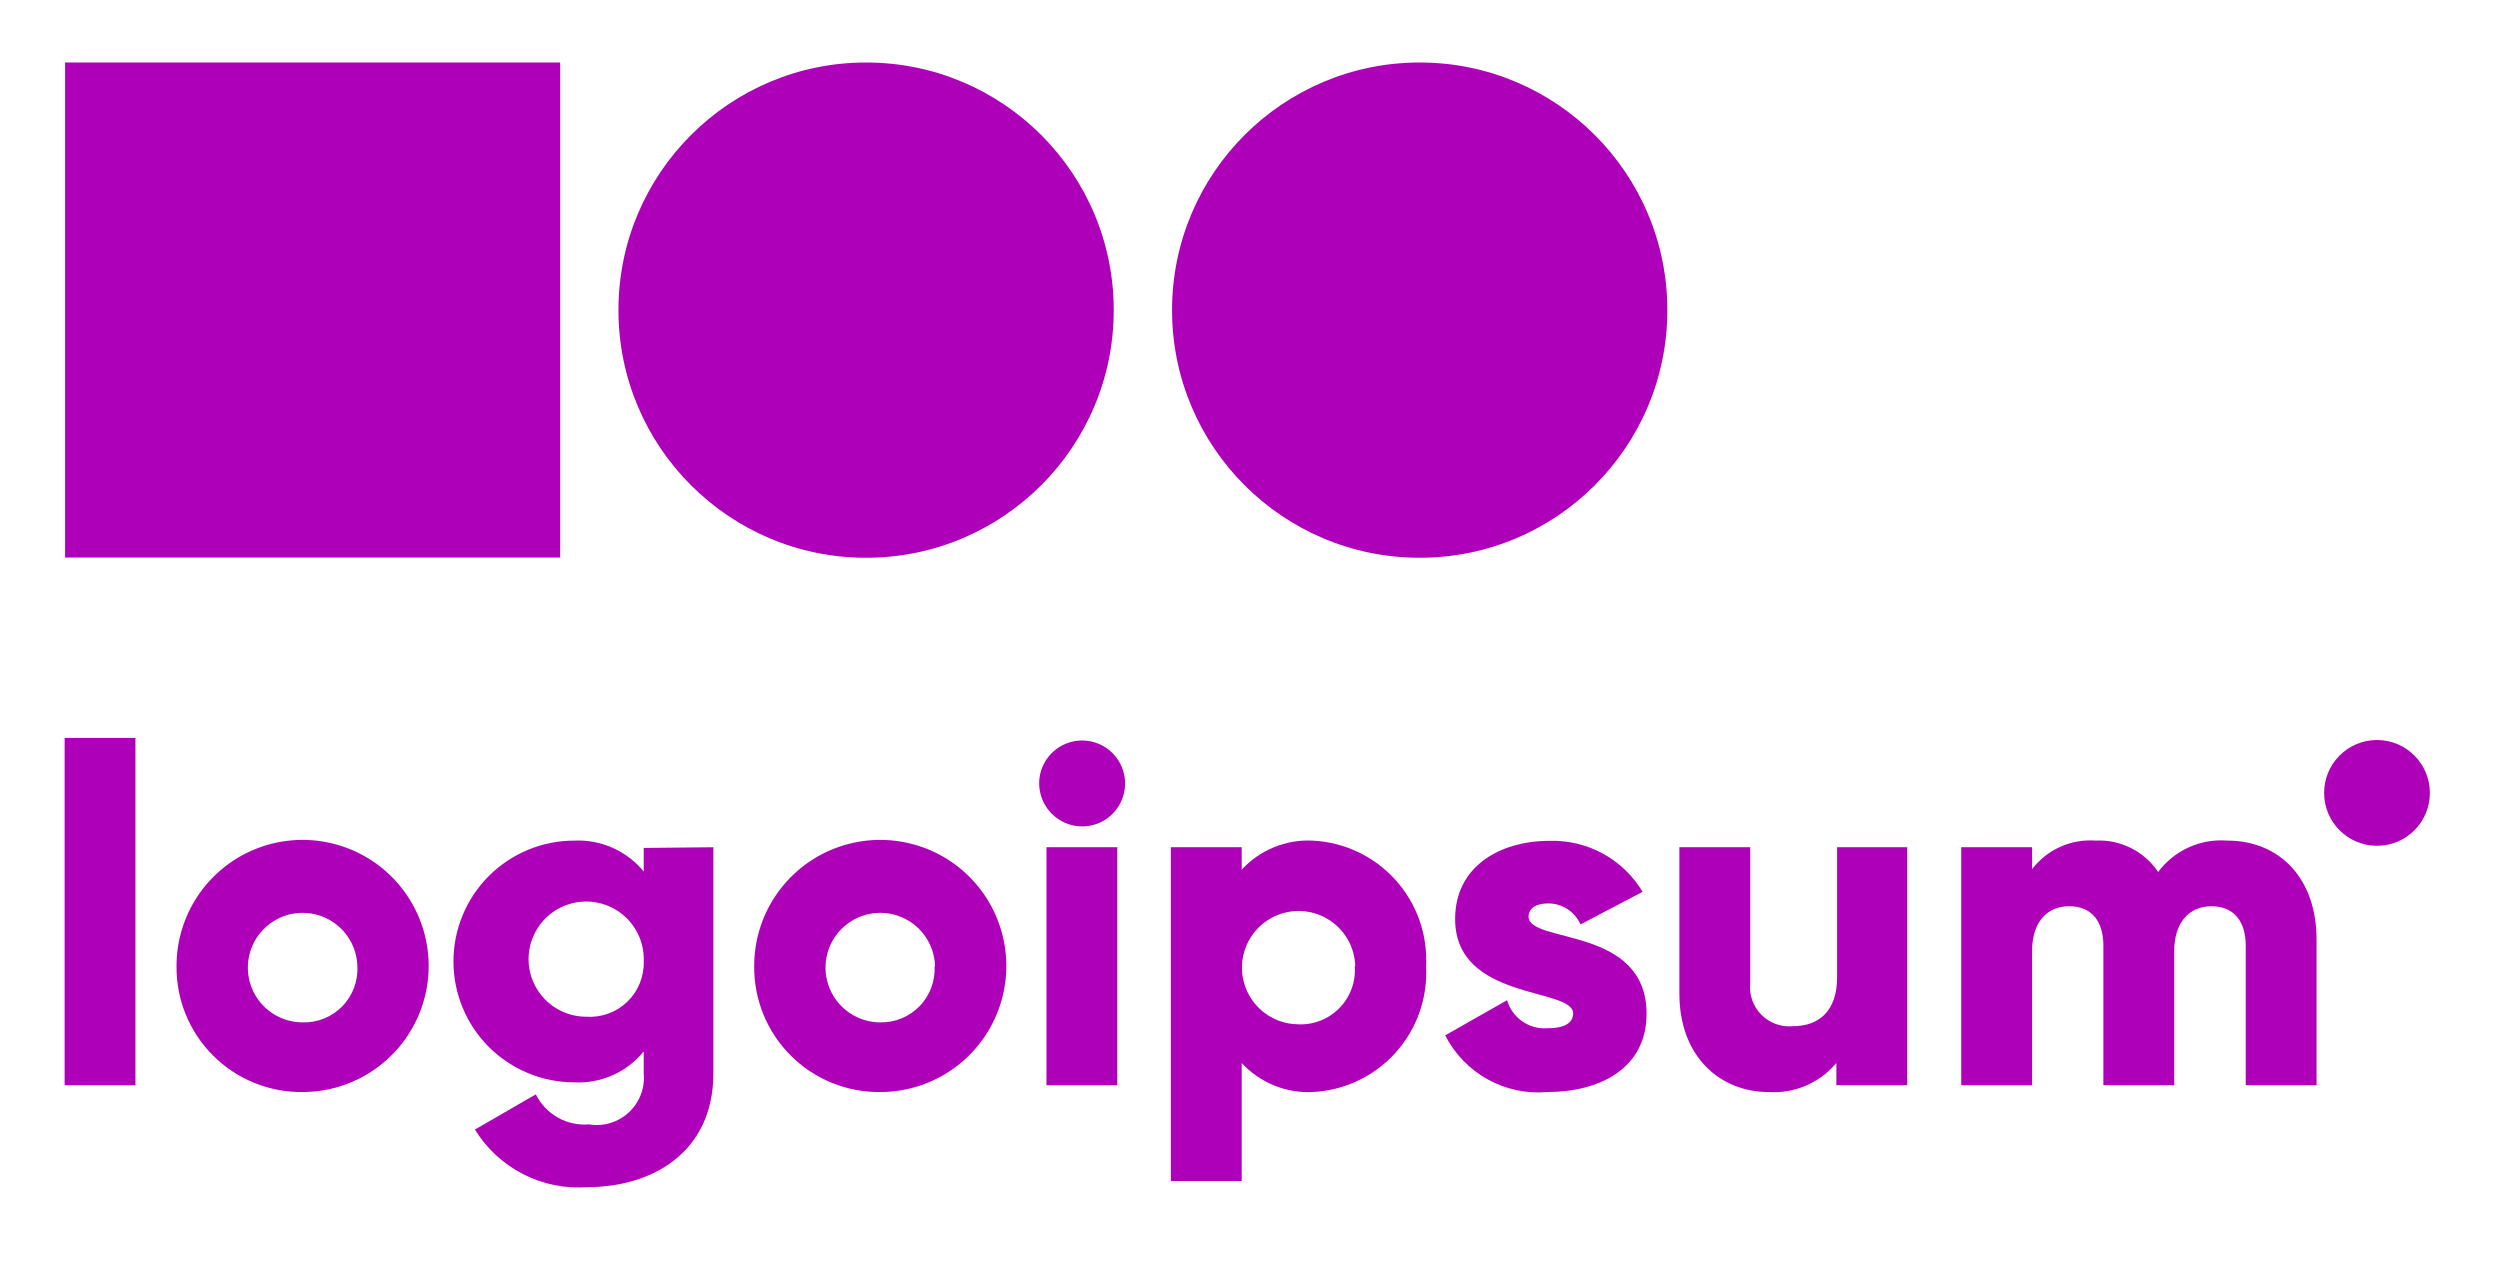
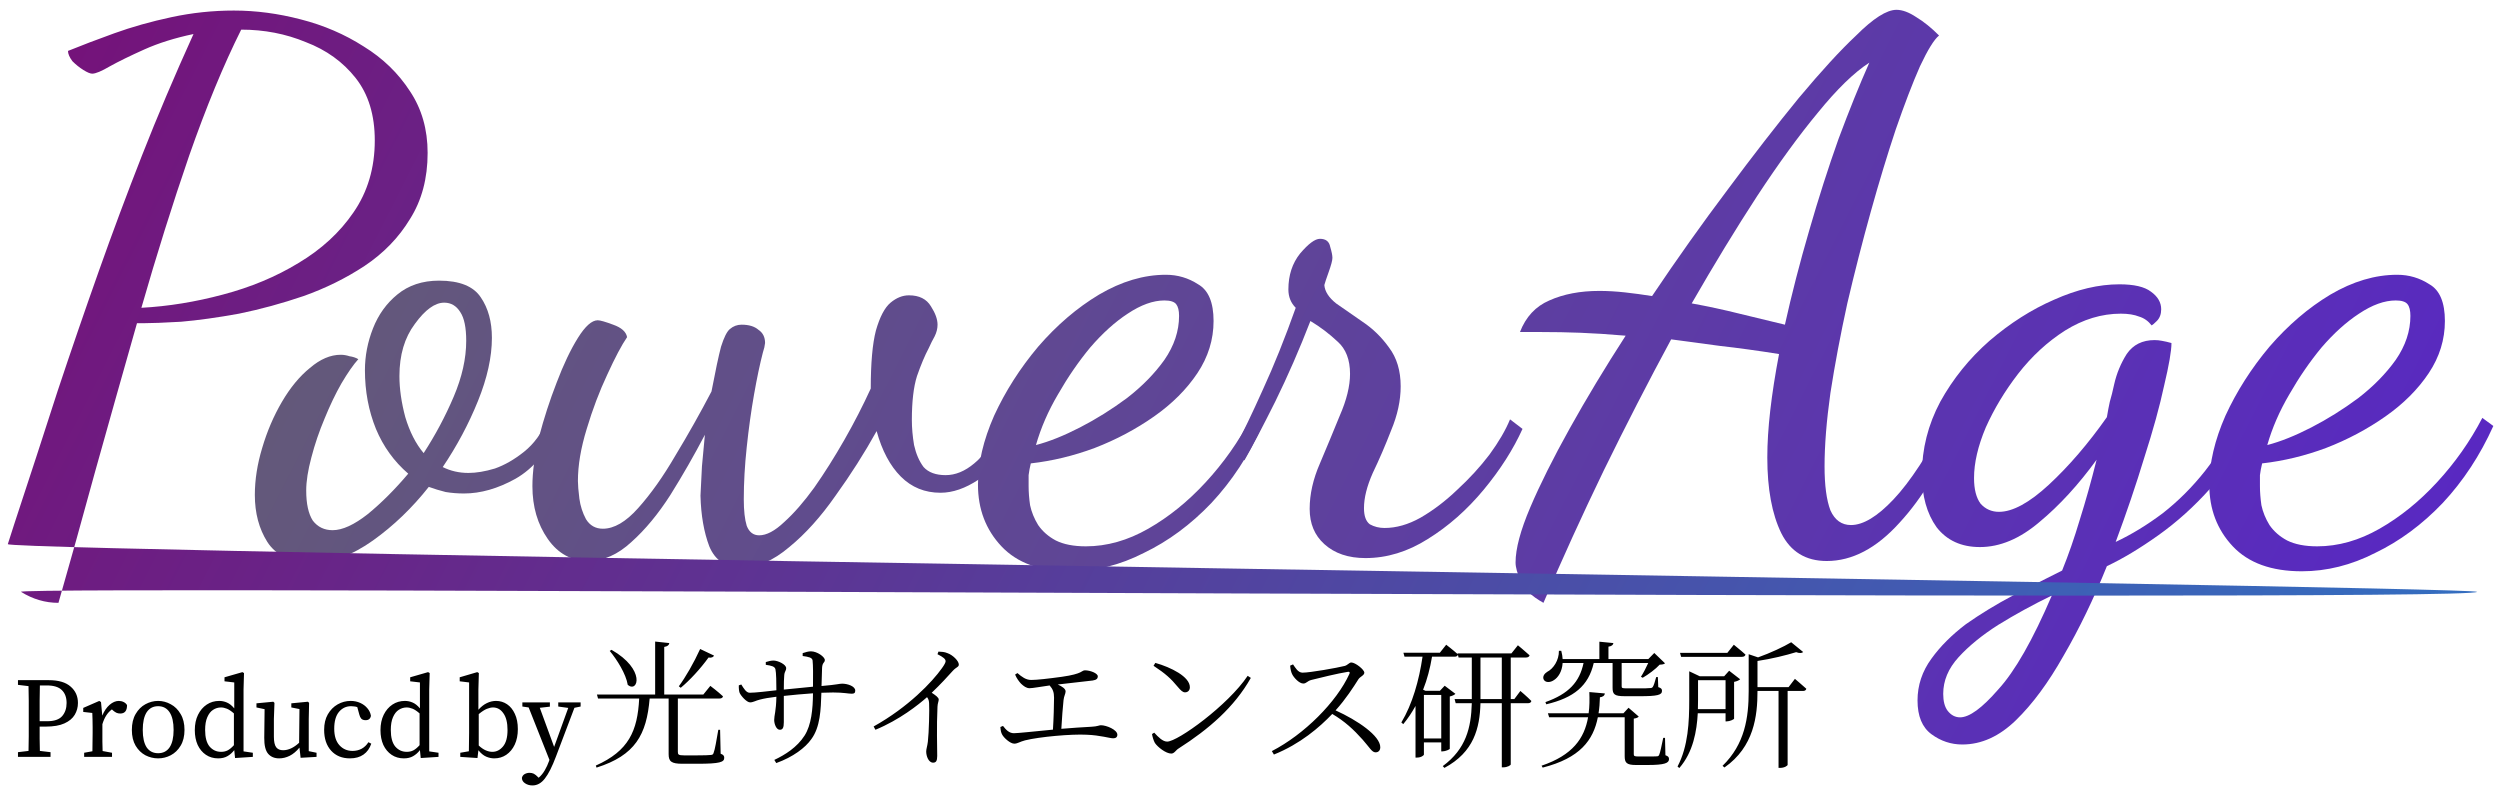
- <svg xmlns="http://www.w3.org/2000/svg" width="100" height="51" viewBox="0 0 100 51" fill="none">
-   <path d="M2.585 29.517H5.418V43.407H2.585V29.517Z" fill="#AF00B9" />
-   <path d="M7.061 38.648C7.059 37.65 7.354 36.674 7.906 35.844C8.459 35.013 9.246 34.365 10.168 33.982C11.089 33.599 12.103 33.498 13.082 33.692C14.061 33.885 14.96 34.365 15.666 35.069C16.372 35.774 16.854 36.673 17.049 37.651C17.244 38.63 17.145 39.644 16.764 40.566C16.382 41.488 15.736 42.276 14.906 42.831C14.077 43.385 13.102 43.681 12.104 43.681C11.44 43.689 10.782 43.564 10.167 43.313C9.553 43.063 8.994 42.693 8.525 42.224C8.055 41.756 7.684 41.198 7.432 40.584C7.181 39.969 7.055 39.311 7.061 38.648ZM14.295 38.648C14.284 38.217 14.146 37.799 13.898 37.447C13.651 37.094 13.305 36.822 12.904 36.665C12.502 36.508 12.064 36.472 11.643 36.563C11.222 36.654 10.837 36.867 10.536 37.175C10.235 37.484 10.032 37.874 9.952 38.298C9.872 38.721 9.918 39.158 10.086 39.556C10.253 39.953 10.534 40.291 10.893 40.53C11.252 40.768 11.673 40.895 12.104 40.895C12.399 40.904 12.692 40.851 12.965 40.74C13.239 40.629 13.486 40.463 13.692 40.252C13.898 40.041 14.057 39.789 14.161 39.513C14.265 39.237 14.31 38.942 14.295 38.648Z" fill="#AF00B9" />
-   <path d="M28.535 33.889V42.935C28.535 46.136 26.032 47.486 23.501 47.486C22.611 47.553 21.721 47.373 20.926 46.966C20.131 46.56 19.464 45.943 18.997 45.182L21.433 43.775C21.627 44.165 21.933 44.488 22.311 44.702C22.69 44.915 23.125 45.011 23.558 44.975C23.843 45.022 24.136 45.004 24.413 44.92C24.69 44.837 24.944 44.691 25.155 44.494C25.367 44.297 25.531 44.054 25.634 43.783C25.736 43.513 25.776 43.223 25.749 42.935V42.057C25.416 42.467 24.991 42.792 24.509 43.007C24.026 43.222 23.5 43.32 22.973 43.294C21.69 43.294 20.461 42.784 19.554 41.878C18.647 40.971 18.138 39.741 18.138 38.459C18.138 37.177 18.647 35.947 19.554 35.04C20.461 34.133 21.69 33.624 22.973 33.624C23.5 33.6 24.025 33.699 24.507 33.914C24.989 34.129 25.414 34.453 25.749 34.861V33.917L28.535 33.889ZM25.749 38.459C25.768 38 25.649 37.545 25.407 37.154C25.166 36.763 24.813 36.453 24.394 36.264C23.975 36.075 23.509 36.016 23.056 36.094C22.603 36.172 22.184 36.383 21.852 36.702C21.52 37.02 21.291 37.43 21.194 37.879C21.097 38.328 21.137 38.797 21.308 39.223C21.48 39.65 21.775 40.015 22.155 40.273C22.536 40.53 22.985 40.668 23.445 40.669C23.745 40.69 24.046 40.648 24.329 40.546C24.612 40.443 24.87 40.283 25.087 40.075C25.304 39.867 25.475 39.615 25.589 39.337C25.703 39.059 25.758 38.76 25.749 38.459Z" fill="#AF00B9" />
-   <path d="M30.168 38.648C30.166 37.65 30.46 36.674 31.013 35.844C31.566 35.013 32.353 34.365 33.275 33.982C34.196 33.599 35.21 33.498 36.189 33.692C37.167 33.885 38.067 34.365 38.773 35.069C39.479 35.774 39.96 36.673 40.156 37.651C40.351 38.63 40.252 39.644 39.87 40.566C39.489 41.488 38.843 42.276 38.013 42.831C37.184 43.385 36.209 43.681 35.211 43.681C34.547 43.689 33.889 43.564 33.274 43.313C32.66 43.063 32.101 42.693 31.632 42.224C31.162 41.756 30.791 41.198 30.539 40.584C30.288 39.969 30.162 39.311 30.168 38.648ZM37.402 38.648C37.39 38.217 37.252 37.799 37.005 37.447C36.758 37.094 36.412 36.822 36.011 36.665C35.609 36.508 35.171 36.472 34.75 36.563C34.328 36.654 33.944 36.867 33.643 37.175C33.342 37.484 33.139 37.874 33.059 38.298C32.979 38.721 33.025 39.158 33.193 39.556C33.36 39.953 33.641 40.291 34 40.53C34.359 40.768 34.78 40.895 35.211 40.895C35.504 40.901 35.795 40.846 36.066 40.734C36.337 40.622 36.582 40.456 36.786 40.245C36.99 40.034 37.148 39.783 37.251 39.508C37.353 39.234 37.398 38.941 37.383 38.648H37.402Z" fill="#AF00B9" />
-   <path d="M41.566 31.339C41.566 30.999 41.667 30.667 41.856 30.384C42.045 30.102 42.313 29.881 42.627 29.751C42.941 29.621 43.287 29.587 43.62 29.653C43.953 29.72 44.26 29.883 44.5 30.124C44.74 30.364 44.904 30.67 44.97 31.004C45.037 31.337 45.003 31.683 44.873 31.997C44.743 32.311 44.522 32.579 44.24 32.768C43.957 32.957 43.625 33.058 43.285 33.058C42.83 33.055 42.394 32.873 42.072 32.551C41.751 32.23 41.569 31.794 41.566 31.339ZM41.859 33.889H44.692V43.407H41.859V33.889Z" fill="#AF00B9" />
-   <path d="M57.043 38.648C57.077 39.277 56.987 39.907 56.777 40.501C56.567 41.095 56.242 41.642 55.819 42.11C55.397 42.578 54.887 42.957 54.317 43.227C53.748 43.497 53.13 43.651 52.501 43.681C51.973 43.706 51.445 43.616 50.956 43.415C50.466 43.214 50.027 42.909 49.668 42.52V47.241H46.835V33.889H49.668V34.786C50.027 34.397 50.466 34.091 50.956 33.891C51.445 33.69 51.973 33.599 52.501 33.624C53.13 33.654 53.746 33.809 54.315 34.078C54.884 34.347 55.394 34.726 55.816 35.193C56.238 35.659 56.563 36.205 56.774 36.798C56.985 37.391 57.076 38.02 57.043 38.648ZM54.21 38.648C54.199 38.205 54.058 37.775 53.805 37.411C53.551 37.047 53.197 36.765 52.785 36.601C52.374 36.436 51.923 36.396 51.488 36.486C51.054 36.575 50.656 36.789 50.342 37.103C50.029 37.416 49.814 37.815 49.725 38.249C49.635 38.684 49.675 39.134 49.84 39.546C50.004 39.958 50.286 40.312 50.65 40.566C51.014 40.819 51.444 40.96 51.887 40.971C52.197 40.991 52.506 40.944 52.796 40.834C53.086 40.724 53.349 40.553 53.567 40.333C53.785 40.113 53.954 39.849 54.062 39.558C54.169 39.267 54.214 38.957 54.191 38.648H54.21Z" fill="#AF00B9" />
-   <path d="M65.863 40.555C65.863 42.746 63.974 43.681 61.897 43.681C61.067 43.755 60.234 43.578 59.505 43.174C58.777 42.77 58.186 42.157 57.808 41.415L60.282 40.008C60.383 40.351 60.598 40.65 60.891 40.854C61.185 41.059 61.54 41.157 61.897 41.131C62.586 41.131 62.926 40.914 62.926 40.536C62.926 39.488 58.205 40.045 58.205 36.759C58.205 34.682 59.961 33.634 61.982 33.634C62.728 33.611 63.466 33.788 64.12 34.147C64.774 34.505 65.32 35.032 65.703 35.673L63.219 36.977C63.109 36.727 62.929 36.515 62.702 36.366C62.474 36.217 62.207 36.137 61.935 36.136C61.444 36.136 61.142 36.325 61.142 36.674C61.179 37.76 65.863 37.033 65.863 40.555Z" fill="#AF00B9" />
-   <path d="M76.288 33.889V43.407H73.455V42.52C73.126 42.914 72.707 43.225 72.235 43.427C71.762 43.629 71.248 43.716 70.736 43.681C68.847 43.681 67.175 42.312 67.175 39.734V33.889H70.008V39.318C69.984 39.55 70.01 39.784 70.087 40.004C70.164 40.223 70.289 40.423 70.453 40.589C70.616 40.754 70.815 40.881 71.033 40.96C71.252 41.039 71.486 41.069 71.718 41.047C72.756 41.047 73.484 40.442 73.484 39.092V33.889H76.288Z" fill="#AF00B9" />
-   <path d="M92.662 37.571V43.407H89.829V37.817C89.829 36.873 89.367 36.249 88.46 36.249C87.553 36.249 86.968 36.92 86.968 38.044V43.407H84.135V37.817C84.135 36.873 83.682 36.249 82.766 36.249C81.85 36.249 81.283 36.92 81.283 38.044V43.407H78.45V33.889H81.283V34.767C81.579 34.379 81.968 34.071 82.413 33.872C82.858 33.672 83.346 33.587 83.833 33.624C84.322 33.6 84.808 33.704 85.245 33.924C85.682 34.144 86.054 34.473 86.326 34.88C86.642 34.455 87.061 34.117 87.543 33.897C88.025 33.677 88.555 33.583 89.083 33.624C91.236 33.624 92.662 35.192 92.662 37.571Z" fill="#AF00B9" />
-   <path d="M95.08 33.832C96.248 33.832 97.195 32.885 97.195 31.717C97.195 30.548 96.248 29.601 95.08 29.601C93.912 29.601 92.965 30.548 92.965 31.717C92.965 32.885 93.912 33.832 95.08 33.832Z" fill="#AF00B9" />
-   <path d="M34.644 22.311C40.115 22.311 44.55 17.877 44.55 12.406C44.55 6.935 40.115 2.5 34.644 2.5C29.174 2.5 24.738 6.935 24.738 12.406C24.738 17.877 29.174 22.311 34.644 22.311Z" fill="#AF00B9" />
-   <path d="M56.788 22.311C62.259 22.311 66.694 17.877 66.694 12.406C66.694 6.935 62.259 2.5 56.788 2.5C51.317 2.5 46.882 6.935 46.882 12.406C46.882 17.877 51.317 22.311 56.788 22.311Z" fill="#AF00B9" />
-   <path d="M22.406 2.5H2.604V22.302H22.406V2.5Z" fill="#AF00B9" />
+ <svg xmlns="http://www.w3.org/2000/svg" width="218" height="69" viewBox="0 0 218 69" fill="none">
+   <path d="M200.715 49.816C198.07 49.816 196.065 49.091 194.699 47.64C193.334 46.189 192.651 44.397 192.651 42.264C192.651 40.387 193.121 38.381 194.059 36.248C195.041 34.115 196.321 32.109 197.899 30.232C199.521 28.355 201.291 26.84 203.211 25.688C205.174 24.536 207.115 23.96 209.035 23.96C210.059 23.96 210.998 24.237 211.851 24.792C212.747 25.304 213.195 26.371 213.195 27.992C213.195 29.613 212.726 31.128 211.787 32.536C210.849 33.944 209.59 35.203 208.011 36.312C206.433 37.421 204.705 38.339 202.827 39.064C200.993 39.747 199.137 40.195 197.259 40.408C197.174 40.749 197.11 41.091 197.067 41.432C197.067 41.731 197.067 42.051 197.067 42.392C197.067 42.904 197.11 43.459 197.195 44.056C197.323 44.653 197.558 45.229 197.899 45.784C198.283 46.339 198.795 46.787 199.435 47.128C200.118 47.469 200.993 47.64 202.059 47.64C203.894 47.64 205.707 47.128 207.499 46.104C209.291 45.08 210.955 43.736 212.491 42.072C214.07 40.365 215.393 38.488 216.459 36.44L217.419 37.144C216.267 39.704 214.795 41.944 213.003 43.864C211.211 45.741 209.249 47.192 207.115 48.216C205.025 49.283 202.891 49.816 200.715 49.816ZM197.707 38.808C198.859 38.509 200.139 37.997 201.547 37.272C202.955 36.547 204.321 35.693 205.643 34.712C206.966 33.688 208.054 32.579 208.907 31.384C209.761 30.147 210.187 28.867 210.187 27.544C210.187 27.075 210.102 26.733 209.931 26.52C209.761 26.307 209.419 26.2 208.907 26.2C207.926 26.2 206.859 26.584 205.707 27.352C204.598 28.077 203.51 29.059 202.443 30.296C201.419 31.533 200.481 32.899 199.627 34.392C198.774 35.843 198.134 37.315 197.707 38.808Z" fill="url(#paint0_linear_83_27)" />
+   <path d="M171.112 64.92C170.13 64.92 169.234 64.621 168.424 64.024C167.613 63.427 167.208 62.445 167.208 61.08C167.208 59.757 167.613 58.541 168.424 57.432C169.192 56.365 170.194 55.363 171.432 54.424C172.712 53.528 174.077 52.696 175.528 51.928C177.021 51.16 178.45 50.435 179.816 49.752C180.37 48.387 180.882 46.915 181.352 45.336C181.864 43.715 182.354 41.965 182.824 40.088C181.245 42.264 179.581 44.077 177.832 45.528C176.125 46.979 174.397 47.704 172.648 47.704C171.026 47.704 169.768 47.128 168.872 45.976C168.018 44.781 167.592 43.245 167.592 41.368C167.592 39.149 168.125 37.037 169.192 35.032C170.301 33.027 171.73 31.256 173.48 29.72C175.272 28.184 177.149 26.989 179.112 26.136C181.117 25.24 183.016 24.792 184.808 24.792C186.088 24.792 187.005 25.005 187.56 25.432C188.157 25.859 188.456 26.371 188.456 26.968C188.456 27.395 188.328 27.736 188.072 27.992C187.858 28.205 187.709 28.333 187.624 28.376C187.325 27.992 186.962 27.736 186.536 27.608C186.109 27.437 185.576 27.352 184.936 27.352C183.272 27.352 181.65 27.843 180.072 28.824C178.536 29.805 177.17 31.064 175.976 32.6C174.824 34.093 173.885 35.651 173.16 37.272C172.477 38.893 172.136 40.365 172.136 41.688C172.136 42.669 172.328 43.416 172.712 43.928C173.138 44.397 173.672 44.632 174.312 44.632C175.506 44.632 176.957 43.843 178.664 42.264C180.413 40.643 182.098 38.68 183.72 36.376C183.805 35.864 183.89 35.416 183.976 35.032C184.104 34.605 184.232 34.093 184.36 33.496C184.573 32.557 184.936 31.683 185.448 30.872C186.002 30.061 186.813 29.656 187.88 29.656C188.093 29.656 188.306 29.677 188.52 29.72C188.776 29.763 189.053 29.827 189.352 29.912C189.352 30.595 189.138 31.832 188.712 33.624C188.328 35.416 187.752 37.507 186.984 39.896C186.258 42.285 185.426 44.739 184.488 47.256C185.853 46.616 187.218 45.784 188.584 44.76C189.949 43.693 191.186 42.456 192.296 41.048C193.405 39.64 194.28 38.104 194.92 36.44L195.88 37.272C195.197 39.192 194.152 40.963 192.744 42.584C191.336 44.163 189.821 45.528 188.2 46.68C186.578 47.832 185.085 48.728 183.72 49.368C182.568 52.227 181.309 54.829 179.944 57.176C178.621 59.523 177.234 61.4 175.784 62.808C174.333 64.216 172.776 64.92 171.112 64.92ZM170.92 62.552C171.73 62.552 172.84 61.741 174.248 60.12C175.698 58.541 177.256 55.811 178.92 51.928C177.256 52.739 175.698 53.592 174.248 54.488C172.84 55.384 171.688 56.323 170.792 57.304C169.896 58.285 169.448 59.352 169.448 60.504C169.448 61.144 169.576 61.635 169.832 61.976C170.13 62.36 170.493 62.552 170.92 62.552Z" fill="url(#paint1_linear_83_27)" />
+   <path d="M134.589 52.568C133.523 51.971 132.861 51.331 132.605 50.648C132.307 50.008 132.157 49.475 132.157 49.048C132.157 47.853 132.584 46.253 133.437 44.248C134.291 42.243 135.443 39.939 136.893 37.336C138.344 34.733 139.965 32.045 141.757 29.272C140.264 29.144 138.941 29.059 137.789 29.016C136.68 28.973 135.528 28.952 134.333 28.952H132.541C133.053 27.629 133.907 26.712 135.101 26.2C136.339 25.645 137.789 25.368 139.453 25.368C140.179 25.368 140.925 25.411 141.693 25.496C142.461 25.581 143.251 25.688 144.061 25.816C146.237 22.573 148.435 19.48 150.653 16.536C152.872 13.549 154.941 10.883 156.861 8.536C158.824 6.189 160.488 4.376 161.853 3.096C163.347 1.603 164.52 0.856 165.373 0.856C165.885 0.856 166.461 1.069 167.101 1.496C167.741 1.88 168.403 2.413 169.085 3.096C168.659 3.437 168.104 4.333 167.421 5.784C166.781 7.235 166.077 9.069 165.309 11.288C164.584 13.464 163.859 15.853 163.133 18.456C162.408 21.059 161.725 23.725 161.085 26.456C160.488 29.187 159.997 31.789 159.613 34.264C159.272 36.696 159.101 38.829 159.101 40.664C159.101 42.328 159.272 43.608 159.613 44.504C159.997 45.357 160.595 45.784 161.405 45.784C162.472 45.784 163.709 45.037 165.117 43.544C166.568 42.008 168.147 39.597 169.853 36.312L170.621 37.144C169.341 40.557 167.677 43.373 165.629 45.592C163.624 47.811 161.512 48.92 159.293 48.92C157.459 48.92 156.136 48.109 155.325 46.488C154.515 44.824 154.109 42.627 154.109 39.896C154.109 38.659 154.195 37.293 154.365 35.8C154.536 34.307 154.792 32.664 155.133 30.872C153.256 30.573 151.549 30.339 150.013 30.168C148.477 29.955 147.048 29.763 145.725 29.592C143.72 33.304 141.757 37.123 139.837 41.048C137.96 44.931 136.211 48.771 134.589 52.568ZM155.645 28.312C156.243 25.624 156.947 22.893 157.757 20.12C158.568 17.304 159.421 14.637 160.317 12.12C161.256 9.603 162.152 7.384 163.005 5.464C161.683 6.317 160.189 7.768 158.525 9.816C156.861 11.821 155.091 14.253 153.213 17.112C151.379 19.928 149.48 23.043 147.517 26.456C148.925 26.712 150.312 27.011 151.677 27.352C153.085 27.693 154.408 28.013 155.645 28.312Z" fill="url(#paint2_linear_83_27)" />
+   <path d="M119.067 48.664C117.573 48.664 116.379 48.259 115.483 47.448C114.629 46.68 114.203 45.656 114.203 44.376C114.203 43.096 114.501 41.773 115.099 40.408C115.696 39 116.272 37.613 116.827 36.248C117.424 34.883 117.723 33.667 117.723 32.6C117.723 31.363 117.36 30.424 116.635 29.784C115.909 29.101 115.12 28.504 114.267 27.992C113.328 30.424 112.304 32.771 111.195 35.032C110.085 37.251 109.189 38.957 108.507 40.152L107.803 38.808C108.4 37.699 109.168 36.099 110.107 34.008C111.088 31.875 112.048 29.485 112.987 26.84C112.56 26.413 112.347 25.88 112.347 25.24C112.347 24.003 112.688 22.957 113.371 22.104C114.096 21.251 114.672 20.824 115.099 20.824C115.611 20.824 115.909 21.059 115.995 21.528C116.123 21.955 116.187 22.275 116.187 22.488C116.187 22.701 116.08 23.107 115.867 23.704C115.653 24.301 115.525 24.685 115.483 24.856C115.525 25.411 115.867 25.944 116.507 26.456C117.189 26.925 117.957 27.459 118.811 28.056C119.707 28.653 120.475 29.4 121.115 30.296C121.797 31.192 122.139 32.323 122.139 33.688C122.139 34.925 121.861 36.205 121.307 37.528C120.795 38.851 120.261 40.088 119.707 41.24C119.195 42.392 118.939 43.416 118.939 44.312C118.939 44.995 119.109 45.464 119.451 45.72C119.835 45.933 120.261 46.04 120.731 46.04C121.755 46.04 122.8 45.741 123.867 45.144C124.976 44.504 126.043 43.693 127.067 42.712C128.133 41.731 129.072 40.707 129.883 39.64C130.693 38.531 131.291 37.507 131.675 36.568L132.763 37.4C131.952 39.192 130.821 40.963 129.371 42.712C127.92 44.461 126.299 45.891 124.507 47C122.757 48.109 120.944 48.664 119.067 48.664Z" fill="url(#paint3_linear_83_27)" />
+   <path d="M93.343 49.816C90.698 49.816 88.692 49.091 87.327 47.64C85.962 46.189 85.279 44.397 85.279 42.264C85.279 40.387 85.748 38.381 86.687 36.248C87.668 34.115 88.948 32.109 90.527 30.232C92.148 28.355 93.919 26.84 95.839 25.688C97.802 24.536 99.743 23.96 101.663 23.96C102.687 23.96 103.625 24.237 104.479 24.792C105.375 25.304 105.823 26.371 105.823 27.992C105.823 29.613 105.353 31.128 104.415 32.536C103.476 33.944 102.217 35.203 100.639 36.312C99.06 37.421 97.332 38.339 95.455 39.064C93.62 39.747 91.764 40.195 89.887 40.408C89.802 40.749 89.737 41.091 89.695 41.432C89.695 41.731 89.695 42.051 89.695 42.392C89.695 42.904 89.737 43.459 89.823 44.056C89.951 44.653 90.186 45.229 90.527 45.784C90.911 46.339 91.423 46.787 92.063 47.128C92.746 47.469 93.62 47.64 94.687 47.64C96.522 47.64 98.335 47.128 100.127 46.104C101.919 45.08 103.583 43.736 105.119 42.072C106.697 40.365 108.02 38.488 109.087 36.44L110.047 37.144C108.895 39.704 107.423 41.944 105.631 43.864C103.839 45.741 101.876 47.192 99.743 48.216C97.652 49.283 95.519 49.816 93.343 49.816ZM90.335 38.808C91.487 38.509 92.767 37.997 94.175 37.272C95.583 36.547 96.948 35.693 98.271 34.712C99.594 33.688 100.681 32.579 101.535 31.384C102.388 30.147 102.815 28.867 102.815 27.544C102.815 27.075 102.729 26.733 102.559 26.52C102.388 26.307 102.047 26.2 101.535 26.2C100.553 26.2 99.487 26.584 98.335 27.352C97.225 28.077 96.138 29.059 95.071 30.296C94.047 31.533 93.108 32.899 92.255 34.392C91.401 35.843 90.761 37.315 90.335 38.808Z" fill="url(#paint4_linear_83_27)" />
+   <path d="M64.666 49.496C63.301 49.496 62.362 48.877 61.85 47.64C61.381 46.403 61.125 44.931 61.082 43.224C61.125 42.456 61.168 41.603 61.21 40.664C61.296 39.683 61.381 38.765 61.466 37.912C60.528 39.704 59.525 41.453 58.458 43.16C57.392 44.824 56.261 46.189 55.066 47.256C53.872 48.365 52.613 48.92 51.29 48.92C49.84 48.92 48.666 48.28 47.77 47C46.874 45.72 46.426 44.184 46.426 42.392C46.426 41.155 46.618 39.725 47.002 38.104C47.429 36.483 47.941 34.904 48.538 33.368C49.136 31.789 49.754 30.488 50.394 29.464C51.034 28.44 51.61 27.928 52.122 27.928C52.336 27.928 52.784 28.056 53.466 28.312C54.192 28.568 54.597 28.931 54.682 29.4C54.213 30.083 53.637 31.171 52.954 32.664C52.272 34.115 51.674 35.693 51.162 37.4C50.65 39.064 50.394 40.579 50.394 41.944C50.394 42.285 50.437 42.797 50.522 43.48C50.608 44.12 50.8 44.717 51.098 45.272C51.44 45.827 51.93 46.104 52.57 46.104C53.552 46.104 54.576 45.507 55.642 44.312C56.752 43.075 57.84 41.539 58.906 39.704C60.016 37.869 61.061 36.013 62.042 34.136C62.384 32.344 62.661 31.043 62.874 30.232C63.13 29.421 63.386 28.909 63.642 28.696C63.941 28.44 64.282 28.312 64.666 28.312C65.306 28.312 65.797 28.461 66.138 28.76C66.522 29.016 66.714 29.4 66.714 29.912C66.714 29.955 66.693 30.083 66.65 30.296C66.608 30.467 66.565 30.616 66.522 30.744C66.266 31.725 66.01 32.941 65.754 34.392C65.498 35.843 65.285 37.379 65.114 39C64.944 40.579 64.858 42.093 64.858 43.544C64.858 44.525 64.944 45.293 65.114 45.848C65.328 46.403 65.69 46.68 66.202 46.68C66.842 46.68 67.568 46.296 68.378 45.528C69.232 44.76 70.106 43.757 71.002 42.52C71.898 41.24 72.773 39.853 73.626 38.36C74.48 36.867 75.248 35.373 75.93 33.88C75.93 31.661 76.08 29.976 76.378 28.824C76.72 27.629 77.146 26.819 77.658 26.392C78.17 25.965 78.704 25.752 79.258 25.752C80.154 25.752 80.794 26.072 81.178 26.712C81.562 27.309 81.754 27.843 81.754 28.312C81.754 28.653 81.669 28.995 81.498 29.336C81.328 29.635 81.157 29.976 80.986 30.36C80.645 31 80.304 31.811 79.962 32.792C79.664 33.731 79.514 35.011 79.514 36.632C79.514 37.315 79.578 38.04 79.706 38.808C79.877 39.576 80.154 40.216 80.538 40.728C80.965 41.197 81.605 41.432 82.458 41.432C83.312 41.432 84.144 41.091 84.954 40.408C85.808 39.725 86.661 38.488 87.514 36.696L88.474 37.4C87.536 39.576 86.49 41.048 85.338 41.816C84.186 42.584 83.077 42.968 82.01 42.968C80.645 42.968 79.493 42.499 78.554 41.56C77.616 40.621 76.912 39.299 76.442 37.592C75.376 39.512 74.181 41.389 72.858 43.224C71.578 45.059 70.234 46.552 68.826 47.704C67.418 48.899 66.032 49.496 64.666 49.496Z" fill="url(#paint5_linear_83_27)" />
+   <path d="M27.278 49.048C25.401 49.048 24.078 48.451 23.31 47.256C22.585 46.104 22.222 44.739 22.222 43.16C22.222 41.837 22.436 40.472 22.862 39.064C23.289 37.613 23.865 36.269 24.59 35.032C25.316 33.795 26.126 32.813 27.022 32.088C27.918 31.32 28.814 30.936 29.71 30.936C29.966 30.936 30.222 30.979 30.478 31.064C30.777 31.107 31.033 31.192 31.246 31.32C30.82 31.789 30.329 32.493 29.774 33.432C29.262 34.328 28.771 35.352 28.302 36.504C27.833 37.613 27.449 38.744 27.15 39.896C26.852 41.005 26.702 41.965 26.702 42.776C26.702 43.928 26.894 44.803 27.278 45.4C27.705 45.955 28.281 46.232 29.006 46.232C29.86 46.232 30.884 45.763 32.078 44.824C33.273 43.843 34.446 42.669 35.598 41.304C34.361 40.237 33.422 38.936 32.782 37.4C32.142 35.821 31.822 34.115 31.822 32.28C31.822 31.043 32.057 29.827 32.526 28.632C32.995 27.437 33.7 26.456 34.638 25.688C35.62 24.877 36.836 24.472 38.286 24.472C40.078 24.472 41.294 24.963 41.934 25.944C42.574 26.883 42.894 28.056 42.894 29.464C42.894 31.128 42.489 32.963 41.678 34.968C40.867 36.973 39.843 38.893 38.606 40.728C39.289 41.069 40.035 41.24 40.846 41.24C41.529 41.24 42.297 41.112 43.15 40.856C44.004 40.557 44.857 40.067 45.71 39.384C46.563 38.701 47.246 37.763 47.758 36.568L48.654 37.272C47.758 39.363 46.521 40.856 44.942 41.752C43.406 42.605 41.913 43.032 40.462 43.032C39.907 43.032 39.374 42.989 38.862 42.904C38.35 42.776 37.859 42.627 37.39 42.456C35.94 44.291 34.318 45.848 32.526 47.128C30.734 48.408 28.985 49.048 27.278 49.048ZM36.942 39.512C37.966 37.933 38.841 36.291 39.566 34.584C40.291 32.877 40.654 31.256 40.654 29.72C40.654 28.568 40.483 27.736 40.142 27.224C39.801 26.669 39.331 26.392 38.734 26.392C37.923 26.392 37.07 27.011 36.174 28.248C35.278 29.443 34.83 30.957 34.83 32.792C34.83 33.901 35.001 35.096 35.342 36.376C35.726 37.656 36.26 38.701 36.942 39.512Z" fill="url(#paint6_linear_83_27)" />
+   <path d="M5.097 52.568C3.945 52.568 2.857 52.248 1.833 51.608C0.851 51.011 216 52.589 216 51.608C216 51.096 0.467 48.131 0.681 47.448C0.894 46.808 1.086 46.211 1.257 45.656C2.622 41.517 3.881 37.656 5.033 34.072C6.227 30.488 7.422 27.011 8.617 23.64C9.811 20.269 11.07 16.899 12.393 13.528C13.716 10.157 15.209 6.637 16.873 2.968C15.252 3.309 13.822 3.757 12.585 4.312C11.348 4.867 10.345 5.357 9.577 5.784C8.851 6.211 8.339 6.424 8.041 6.424C7.87 6.424 7.614 6.317 7.273 6.104C6.931 5.891 6.611 5.635 6.313 5.336C6.057 4.995 5.929 4.696 5.929 4.44C7.081 3.971 8.425 3.459 9.961 2.904C11.497 2.349 13.161 1.88 14.953 1.496C16.745 1.112 18.558 0.92 20.393 0.92C22.313 0.92 24.254 1.176 26.217 1.688C28.222 2.2 30.057 2.989 31.721 4.056C33.385 5.08 34.729 6.381 35.753 7.96C36.777 9.496 37.289 11.288 37.289 13.336C37.289 15.555 36.777 17.475 35.753 19.096C34.772 20.717 33.449 22.083 31.785 23.192C30.163 24.259 28.393 25.133 26.473 25.816C24.596 26.456 22.718 26.968 20.841 27.352C18.963 27.693 17.278 27.928 15.785 28.056C14.291 28.141 13.204 28.184 12.521 28.184H11.945C10.707 32.536 9.491 36.845 8.297 41.112C7.145 45.336 6.078 49.155 5.097 52.568ZM12.329 26.84C14.675 26.712 17.044 26.328 19.433 25.688C21.865 25.048 24.062 24.131 26.025 22.936C28.03 21.741 29.63 20.269 30.825 18.52C32.062 16.728 32.681 14.637 32.681 12.248C32.681 10.029 32.126 8.216 31.017 6.808C29.907 5.4 28.457 4.355 26.665 3.672C24.916 2.947 23.038 2.584 21.033 2.584C19.497 5.656 17.982 9.325 16.489 13.592C15.038 17.816 13.652 22.232 12.329 26.84Z" fill="url(#paint7_linear_83_27)" />
+   <path d="M4.077 59.77H3.477C3.47 60.197 3.463 60.633 3.457 61.08C3.457 61.52 3.457 61.963 3.457 62.41V62.89H4.117C4.723 62.89 5.157 62.743 5.417 62.45C5.677 62.15 5.807 61.767 5.807 61.3C5.807 60.813 5.667 60.437 5.387 60.17C5.113 59.903 4.677 59.77 4.077 59.77ZM1.567 59.72V59.31H4.257C5.103 59.31 5.737 59.497 6.157 59.87C6.583 60.237 6.797 60.713 6.797 61.3C6.797 61.673 6.703 62.017 6.517 62.33C6.33 62.643 6.03 62.893 5.617 63.08C5.21 63.267 4.663 63.36 3.977 63.36H3.457C3.457 63.72 3.457 64.073 3.457 64.42C3.463 64.767 3.47 65.12 3.477 65.48L4.407 65.59V66H1.567V65.59L2.487 65.48C2.5 65.06 2.507 64.633 2.507 64.2C2.507 63.767 2.507 63.333 2.507 62.9V62.41C2.507 61.977 2.507 61.547 2.507 61.12C2.507 60.687 2.5 60.257 2.487 59.83L1.567 59.72ZM7.338 66V65.64L8.058 65.51C8.064 65.257 8.068 64.983 8.068 64.69C8.074 64.39 8.078 64.127 8.078 63.9V63.42C8.078 63.147 8.074 62.92 8.068 62.74C8.068 62.56 8.061 62.37 8.048 62.17L7.258 62.08V61.73L8.658 61.12L8.808 61.22L8.918 62.4C9.084 62 9.298 61.687 9.558 61.46C9.824 61.233 10.091 61.12 10.358 61.12C10.511 61.12 10.654 61.153 10.788 61.22C10.921 61.287 11.018 61.377 11.078 61.49C11.078 61.977 10.881 62.22 10.488 62.22C10.374 62.22 10.268 62.2 10.168 62.16C10.068 62.113 9.971 62.05 9.878 61.97L9.758 61.86C9.558 62.007 9.391 62.187 9.258 62.4C9.124 62.613 9.014 62.863 8.928 63.15V63.9C8.928 64.12 8.928 64.377 8.928 64.67C8.934 64.963 8.941 65.237 8.948 65.49L9.768 65.64V66H7.338ZM13.788 66.13C13.402 66.13 13.032 66.04 12.678 65.86C12.332 65.673 12.048 65.397 11.828 65.03C11.608 64.657 11.498 64.197 11.498 63.65C11.498 63.097 11.608 62.633 11.828 62.26C12.048 61.88 12.332 61.597 12.678 61.41C13.032 61.217 13.402 61.12 13.788 61.12C14.175 61.12 14.542 61.217 14.888 61.41C15.242 61.597 15.528 61.88 15.748 62.26C15.975 62.633 16.088 63.097 16.088 63.65C16.088 64.197 15.975 64.657 15.748 65.03C15.528 65.397 15.242 65.673 14.888 65.86C14.542 66.04 14.175 66.13 13.788 66.13ZM13.788 65.68C14.222 65.68 14.555 65.51 14.788 65.17C15.022 64.823 15.138 64.317 15.138 63.65C15.138 62.977 15.022 62.463 14.788 62.11C14.555 61.757 14.222 61.58 13.788 61.58C13.355 61.58 13.022 61.757 12.788 62.11C12.562 62.463 12.448 62.977 12.448 63.65C12.448 64.317 12.562 64.823 12.788 65.17C13.022 65.51 13.355 65.68 13.788 65.68ZM17.887 63.65C17.887 64.303 18.017 64.787 18.277 65.1C18.543 65.407 18.877 65.56 19.277 65.56C19.497 65.56 19.69 65.517 19.857 65.43C20.03 65.337 20.21 65.187 20.397 64.98V62.21C20.17 62.01 19.967 61.873 19.787 61.8C19.607 61.727 19.433 61.69 19.267 61.69C19.02 61.69 18.79 61.76 18.577 61.9C18.37 62.033 18.203 62.247 18.077 62.54C17.95 62.827 17.887 63.197 17.887 63.65ZM20.497 66.1L20.427 65.41C20.253 65.637 20.053 65.813 19.827 65.94C19.607 66.067 19.34 66.13 19.027 66.13C18.62 66.13 18.263 66.027 17.957 65.82C17.65 65.613 17.41 65.327 17.237 64.96C17.07 64.587 16.987 64.157 16.987 63.67C16.987 63.157 17.08 62.71 17.267 62.33C17.453 61.95 17.707 61.653 18.027 61.44C18.347 61.227 18.71 61.12 19.117 61.12C19.35 61.12 19.573 61.167 19.787 61.26C20.007 61.353 20.22 61.523 20.427 61.77V59.51L19.577 59.41V59.06L21.137 58.61L21.277 58.69L21.237 60.11V65.52L22.047 65.64V66L20.497 66.1ZM24.343 66.13C23.936 66.13 23.616 65.997 23.383 65.73C23.15 65.457 23.036 64.99 23.043 64.33L23.073 61.84L22.363 61.69V61.33L23.833 61.19L23.933 61.29L23.883 62.69V64.24C23.883 64.673 23.95 64.98 24.083 65.16C24.216 65.333 24.416 65.42 24.683 65.42C25.15 65.42 25.616 65.203 26.083 64.77L26.113 61.83L25.403 61.69V61.33L26.853 61.19L26.953 61.29L26.923 62.69V65.5L27.603 65.64V66L26.213 66.08L26.113 65.19C25.846 65.517 25.56 65.757 25.253 65.91C24.953 66.057 24.65 66.13 24.343 66.13ZM30.515 66.13C29.829 66.13 29.282 65.907 28.875 65.46C28.469 65.013 28.265 64.407 28.265 63.64C28.265 63.113 28.372 62.663 28.585 62.29C28.805 61.91 29.092 61.62 29.445 61.42C29.799 61.22 30.175 61.12 30.575 61.12C30.875 61.12 31.152 61.177 31.405 61.29C31.659 61.403 31.869 61.56 32.035 61.76C32.202 61.953 32.305 62.173 32.345 62.42C32.299 62.673 32.145 62.8 31.885 62.8C31.719 62.8 31.592 62.757 31.505 62.67C31.425 62.577 31.369 62.46 31.335 62.32L31.155 61.66C31.062 61.627 30.969 61.607 30.875 61.6C30.789 61.587 30.702 61.58 30.615 61.58C30.189 61.58 29.835 61.747 29.555 62.08C29.282 62.413 29.145 62.9 29.145 63.54C29.145 64.167 29.295 64.647 29.595 64.98C29.895 65.313 30.279 65.48 30.745 65.48C31.032 65.48 31.295 65.417 31.535 65.29C31.775 65.157 31.972 64.967 32.125 64.72L32.375 64.85C32.235 65.263 32.009 65.58 31.695 65.8C31.382 66.02 30.989 66.13 30.515 66.13ZM34.078 63.65C34.078 64.303 34.208 64.787 34.468 65.1C34.735 65.407 35.068 65.56 35.468 65.56C35.688 65.56 35.882 65.517 36.048 65.43C36.221 65.337 36.401 65.187 36.588 64.98V62.21C36.361 62.01 36.158 61.873 35.978 61.8C35.798 61.727 35.625 61.69 35.458 61.69C35.212 61.69 34.981 61.76 34.768 61.9C34.562 62.033 34.395 62.247 34.268 62.54C34.142 62.827 34.078 63.197 34.078 63.65ZM36.688 66.1L36.618 65.41C36.445 65.637 36.245 65.813 36.018 65.94C35.798 66.067 35.532 66.13 35.218 66.13C34.812 66.13 34.455 66.027 34.148 65.82C33.842 65.613 33.602 65.327 33.428 64.96C33.261 64.587 33.178 64.157 33.178 63.67C33.178 63.157 33.272 62.71 33.458 62.33C33.645 61.95 33.898 61.653 34.218 61.44C34.538 61.227 34.901 61.12 35.308 61.12C35.541 61.12 35.765 61.167 35.978 61.26C36.198 61.353 36.411 61.523 36.618 61.77V59.51L35.768 59.41V59.06L37.328 58.61L37.468 58.69L37.428 60.11V65.52L38.238 65.64V66L36.688 66.1ZM40.136 66V65.64L40.886 65.51C40.893 65.257 40.896 64.983 40.896 64.69C40.903 64.39 40.906 64.127 40.906 63.9V59.51L40.086 59.41V59.06L41.616 58.61L41.756 58.69L41.716 60.11V61.89C41.956 61.623 42.203 61.43 42.456 61.31C42.716 61.183 42.983 61.12 43.256 61.12C43.609 61.12 43.929 61.217 44.216 61.41C44.503 61.603 44.729 61.883 44.896 62.25C45.069 62.617 45.156 63.06 45.156 63.58C45.156 64.093 45.066 64.543 44.886 64.93C44.706 65.31 44.459 65.607 44.146 65.82C43.839 66.027 43.489 66.13 43.096 66.13C42.863 66.13 42.629 66.08 42.396 65.98C42.163 65.88 41.936 65.693 41.716 65.42L41.636 66.1L40.136 66ZM42.986 61.69C42.833 61.69 42.656 61.73 42.456 61.81C42.256 61.89 42.019 62.043 41.746 62.27V65.01C41.953 65.203 42.156 65.343 42.356 65.43C42.556 65.517 42.749 65.56 42.936 65.56C43.289 65.56 43.596 65.407 43.856 65.1C44.123 64.787 44.256 64.307 44.256 63.66C44.256 63.02 44.136 62.533 43.896 62.2C43.663 61.86 43.359 61.69 42.986 61.69ZM48.68 61.61V61.25H50.63V61.61L50.09 61.72L48.48 65.97C48.146 66.857 47.823 67.497 47.51 67.89C47.203 68.29 46.843 68.49 46.43 68.49C46.183 68.49 45.966 68.427 45.78 68.3C45.6 68.18 45.51 68.023 45.51 67.83C45.543 67.683 45.623 67.573 45.75 67.5C45.883 67.427 46.026 67.39 46.18 67.39C46.313 67.39 46.436 67.417 46.55 67.47C46.663 67.53 46.786 67.63 46.92 67.77L46.97 67.82C47.183 67.64 47.363 67.42 47.51 67.16C47.656 66.907 47.776 66.647 47.87 66.38L47.91 66.26L46.1 61.69L45.55 61.61V61.25H47.95V61.62L47.07 61.72L48.32 65.13L49.55 61.73L48.68 61.61ZM53.325 56.664C56.325 58.38 55.641 60.456 54.741 59.724C54.585 58.764 53.805 57.528 53.169 56.76L53.325 56.664ZM61.053 56.592L62.265 57.168C62.205 57.3 62.037 57.384 61.785 57.336C61.065 58.332 60.153 59.316 59.361 59.976L59.193 59.844C59.769 59.076 60.513 57.78 61.053 56.592ZM57.129 55.944L58.365 56.076C58.341 56.244 58.221 56.364 57.921 56.412V60.564H61.329L61.941 59.808C61.941 59.808 62.625 60.324 63.045 60.72C63.021 60.852 62.901 60.912 62.733 60.912H59.109V65.568C59.109 65.796 59.169 65.868 59.637 65.868H60.837C61.401 65.868 61.821 65.856 61.989 65.832C62.145 65.82 62.193 65.772 62.229 65.64C62.337 65.4 62.481 64.536 62.637 63.636H62.793L62.841 65.724C63.105 65.82 63.153 65.928 63.153 66.084C63.153 66.456 62.781 66.6 60.825 66.6H59.505C58.533 66.6 58.305 66.396 58.305 65.76V60.912H56.649C56.385 64.068 55.389 65.868 52.017 66.936L51.957 66.756C54.813 65.484 55.593 63.756 55.737 60.912H52.149L52.053 60.564H57.129V55.944ZM65.409 61.248C65.109 61.248 64.617 60.684 64.497 60.42C64.437 60.276 64.413 59.964 64.425 59.76L64.641 59.688C64.857 60.036 65.073 60.408 65.373 60.408C65.841 60.408 66.981 60.276 67.701 60.192C67.701 59.58 67.689 58.644 67.617 58.356C67.557 58.116 67.281 58.044 66.777 57.972V57.732C66.981 57.66 67.245 57.6 67.449 57.6C67.833 57.6 68.553 57.936 68.553 58.26C68.553 58.512 68.409 58.524 68.385 58.908C68.361 59.124 68.349 59.604 68.349 60.132L70.893 59.88C70.905 58.8 70.905 58.056 70.857 57.588C70.821 57.336 70.509 57.276 69.993 57.204V56.952C70.245 56.868 70.497 56.796 70.713 56.796C71.265 56.796 71.925 57.288 71.925 57.552C71.925 57.804 71.709 57.744 71.685 58.236L71.637 59.82C73.053 59.7 73.173 59.616 73.437 59.616C73.917 59.616 74.577 59.844 74.577 60.216C74.577 60.42 74.493 60.492 74.277 60.492C73.989 60.492 73.545 60.384 72.645 60.384L71.625 60.408C71.577 61.896 71.529 63.396 70.749 64.452C70.221 65.208 69.153 66.012 67.689 66.54L67.521 66.264C68.457 65.82 69.501 65.172 70.161 64.14C70.749 63.216 70.881 61.848 70.893 60.456C70.029 60.516 69.105 60.6 68.349 60.684V62.976C68.349 63.456 68.253 63.636 68.001 63.636C67.689 63.636 67.509 63.12 67.509 62.784C67.509 62.376 67.677 62.028 67.701 60.756C67.089 60.828 66.609 60.912 66.249 61.008C65.937 61.08 65.673 61.248 65.409 61.248ZM81.365 66.504C80.969 66.504 80.765 65.928 80.765 65.532C80.765 65.316 80.861 65.076 80.909 64.68C81.005 63.864 81.053 61.86 81.017 61.32C81.005 61.104 80.969 60.96 80.837 60.792C80.093 61.452 78.437 62.772 76.337 63.636L76.181 63.348C79.217 61.656 81.293 59.46 82.133 58.272C82.361 57.96 82.457 57.756 82.457 57.66C82.457 57.468 82.253 57.3 81.749 57.048L81.833 56.82C82.109 56.832 82.361 56.844 82.613 56.952C83.081 57.108 83.609 57.636 83.609 57.948C83.609 58.176 83.393 58.152 83.069 58.512C82.625 59.004 82.037 59.652 81.245 60.408C81.581 60.624 81.857 60.828 81.857 60.996C81.857 61.152 81.761 61.32 81.749 61.62C81.665 63.36 81.725 65.196 81.725 65.916C81.725 66.36 81.617 66.504 81.365 66.504ZM89.777 60.012C89.501 60.012 89.261 59.832 89.033 59.616C88.865 59.436 88.649 59.148 88.517 58.824L88.721 58.692C89.105 59.028 89.465 59.292 89.921 59.292C90.401 59.292 91.385 59.184 92.597 59.016C94.469 58.752 94.289 58.452 94.613 58.452C95.057 58.452 95.729 58.704 95.729 58.98C95.729 59.16 95.621 59.292 95.285 59.34C94.829 59.4 93.305 59.568 92.237 59.688C92.609 59.856 92.921 60.06 92.921 60.288C92.921 60.492 92.777 60.696 92.741 61.044C92.681 61.56 92.597 62.7 92.549 63.552C93.473 63.48 94.397 63.408 95.177 63.372C95.693 63.348 95.849 63.24 95.993 63.24C96.485 63.24 97.433 63.636 97.433 64.068C97.433 64.272 97.301 64.38 97.073 64.38C96.761 64.38 95.969 64.116 94.757 64.068C93.449 63.996 90.617 64.248 89.381 64.56C88.925 64.68 88.721 64.848 88.445 64.848C88.085 64.848 87.521 64.32 87.389 64.056C87.293 63.888 87.257 63.708 87.233 63.396L87.461 63.3C87.713 63.624 87.989 63.936 88.409 63.936C88.757 63.936 90.197 63.78 91.817 63.624C91.877 62.736 91.913 61.38 91.913 60.84C91.913 60.36 91.805 60.084 91.529 59.772C90.725 59.88 90.065 60.012 89.777 60.012ZM102.137 65.712C101.669 65.712 100.949 65.148 100.709 64.788C100.589 64.584 100.481 64.2 100.457 64.008L100.649 63.888C101.009 64.284 101.393 64.668 101.777 64.668C102.701 64.668 107.093 61.488 108.797 58.932L109.073 59.112C107.633 61.668 105.401 63.588 102.773 65.268C102.533 65.412 102.401 65.712 102.137 65.712ZM103.337 60.372C103.145 60.372 102.989 60.24 102.677 59.868C102.101 59.172 101.645 58.752 100.589 58.056L100.745 57.804C102.101 58.188 103.757 59.004 103.757 59.928C103.757 60.192 103.589 60.372 103.337 60.372ZM119.953 65.604C119.629 65.604 119.461 65.22 118.825 64.5C118.021 63.6 117.253 62.892 116.173 62.256C115.069 63.42 113.365 64.884 111.085 65.796L110.905 65.496C113.725 64.044 116.557 61.212 117.673 58.752C117.733 58.596 117.661 58.572 117.529 58.584C116.677 58.716 115.009 59.124 114.349 59.292C113.977 59.388 113.929 59.604 113.641 59.604C113.293 59.604 112.813 59.088 112.669 58.776C112.597 58.632 112.525 58.38 112.501 58.044L112.753 57.936C112.957 58.224 113.185 58.656 113.581 58.656C114.241 58.656 116.605 58.236 117.265 58.068C117.517 57.996 117.661 57.768 117.829 57.768C118.189 57.768 118.969 58.392 118.969 58.656C118.969 58.896 118.609 58.992 118.453 59.232C118.045 59.88 117.337 60.984 116.461 61.944C118.393 62.82 120.361 64.164 120.361 65.16C120.361 65.4 120.229 65.604 119.953 65.604ZM130.957 57.336H129.097V60.84V60.96H130.957V57.336ZM122.377 56.916H125.557L126.109 56.22C126.109 56.22 126.721 56.688 127.117 57.048L127.093 56.976H131.797L132.361 56.268C132.361 56.268 132.985 56.784 133.381 57.144C133.345 57.276 133.225 57.336 133.057 57.336H131.737V60.96H132.049L132.577 60.252C132.577 60.252 133.189 60.768 133.537 61.128C133.501 61.26 133.405 61.32 133.237 61.32H131.737V66.66C131.737 66.72 131.473 66.912 131.077 66.912H130.957V61.32H129.097C129.037 63.48 128.533 65.58 125.953 66.96L125.809 66.804C127.849 65.304 128.281 63.432 128.341 61.32H126.937L126.841 60.96H128.341V60.852V57.336H127.189L127.129 57.096C127.093 57.216 126.985 57.264 126.829 57.264H124.873C124.705 58.272 124.453 59.244 124.093 60.144L124.309 60.24H125.557L125.977 59.796L126.913 60.504C126.829 60.588 126.649 60.684 126.421 60.732V65.292C126.421 65.352 126.037 65.52 125.785 65.52H125.677V64.74H124.165V65.796C124.165 65.868 123.925 66.06 123.565 66.06H123.433V61.56C123.121 62.124 122.773 62.652 122.365 63.144L122.197 63C123.157 61.404 123.745 59.328 124.045 57.264H122.473L122.377 56.916ZM125.677 60.6H124.165V64.392H125.677V60.6ZM134.977 62.196H138.529C138.613 61.608 138.613 60.996 138.589 60.348L139.945 60.468C139.909 60.684 139.753 60.768 139.513 60.804C139.501 61.284 139.465 61.752 139.393 62.196H141.565L142.009 61.716L142.897 62.484C142.837 62.568 142.705 62.628 142.465 62.664V65.76C142.465 65.916 142.513 65.964 142.837 65.964H143.701C144.061 65.964 144.373 65.964 144.493 65.952C144.601 65.94 144.637 65.916 144.685 65.808C144.769 65.628 144.901 64.98 145.033 64.344H145.189L145.225 65.856C145.477 65.94 145.537 66.036 145.537 66.192C145.537 66.54 145.165 66.708 143.665 66.708H142.657C141.829 66.708 141.673 66.504 141.673 65.94V62.544H139.333C138.937 64.548 137.773 66.108 134.521 66.936L134.425 66.768C137.125 65.856 138.157 64.392 138.481 62.544H135.085L134.977 62.196ZM135.937 56.748H136.141C136.213 57.012 136.249 57.252 136.261 57.468H139.465V55.956L140.689 56.076C140.665 56.232 140.545 56.352 140.257 56.388V57.468H143.737L144.253 56.94L145.189 57.84C145.105 57.924 144.973 57.948 144.721 57.96C144.385 58.332 143.725 58.824 143.245 59.1L143.089 59.016C143.293 58.704 143.545 58.212 143.725 57.816H141.409V59.844C141.409 59.988 141.445 60.024 141.829 60.024H142.897C143.341 60.024 143.737 60.024 143.881 60C144.013 60 144.061 59.976 144.121 59.904C144.205 59.796 144.313 59.436 144.421 59.04H144.565L144.601 59.916C144.865 60 144.925 60.084 144.925 60.24C144.925 60.588 144.601 60.72 142.861 60.708H141.661C140.773 60.708 140.617 60.54 140.617 59.976V57.816H138.973C138.517 59.808 137.233 60.852 134.833 61.416L134.761 61.224C136.789 60.504 137.737 59.472 138.085 57.816H136.261C136.213 58.584 135.853 59.088 135.505 59.304C135.181 59.532 134.749 59.544 134.605 59.244C134.497 58.992 134.665 58.74 134.917 58.584C135.445 58.32 135.949 57.588 135.937 56.748ZM146.497 56.928H150.625L151.189 56.22C151.189 56.232 151.825 56.724 152.209 57.084C152.173 57.216 152.053 57.276 151.897 57.276H146.593L146.497 56.928ZM150.469 59.316H148.069V61.044L148.057 61.836H150.469V59.316ZM147.301 58.968V58.536L148.213 58.968H150.349L150.781 58.488L151.741 59.232C151.657 59.316 151.465 59.412 151.213 59.46V62.664C151.201 62.736 150.829 62.904 150.577 62.904H150.469V62.196H148.045C147.961 63.744 147.649 65.58 146.437 66.972L146.281 66.84C147.217 65.064 147.301 62.928 147.301 61.044V58.968ZM156.193 56.004L157.237 56.856C157.129 56.964 156.913 56.976 156.625 56.868C155.773 57.132 154.477 57.456 153.253 57.636V59.916H155.965L156.517 59.196C156.517 59.196 157.129 59.712 157.513 60.06C157.477 60.192 157.381 60.252 157.213 60.252H155.881V66.696C155.881 66.756 155.629 66.96 155.221 66.96H155.089V60.252H153.253V60.276C153.253 62.424 152.953 65.124 150.373 66.924L150.205 66.78C152.149 64.896 152.485 62.58 152.485 60.264V57.048L153.301 57.324C154.381 56.94 155.557 56.388 156.193 56.004Z" fill="black" />
+   <defs>
+     <linearGradient id="paint0_linear_83_27" x1="320" y1="153" x2="-6" y2="-12" gradientUnits="userSpaceOnUse">
+       <stop stop-color="#5000FD" />
+       <stop offset="1" stop-color="#666666" />
+     </linearGradient>
+     <linearGradient id="paint1_linear_83_27" x1="320" y1="153" x2="-6" y2="-12" gradientUnits="userSpaceOnUse">
+       <stop stop-color="#5000FD" />
+       <stop offset="1" stop-color="#666666" />
+     </linearGradient>
+     <linearGradient id="paint2_linear_83_27" x1="320" y1="153" x2="-6" y2="-12" gradientUnits="userSpaceOnUse">
+       <stop stop-color="#5000FD" />
+       <stop offset="1" stop-color="#666666" />
+     </linearGradient>
+     <linearGradient id="paint3_linear_83_27" x1="320" y1="153" x2="-6" y2="-12" gradientUnits="userSpaceOnUse">
+       <stop stop-color="#5000FD" />
+       <stop offset="1" stop-color="#666666" />
+     </linearGradient>
+     <linearGradient id="paint4_linear_83_27" x1="320" y1="153" x2="-6" y2="-12" gradientUnits="userSpaceOnUse">
+       <stop stop-color="#5000FD" />
+       <stop offset="1" stop-color="#666666" />
+     </linearGradient>
+     <linearGradient id="paint5_linear_83_27" x1="320" y1="153" x2="-6" y2="-12" gradientUnits="userSpaceOnUse">
+       <stop stop-color="#5000FD" />
+       <stop offset="1" stop-color="#666666" />
+     </linearGradient>
+     <linearGradient id="paint6_linear_83_27" x1="320" y1="153" x2="-6" y2="-12" gradientUnits="userSpaceOnUse">
+       <stop stop-color="#5000FD" />
+       <stop offset="1" stop-color="#666666" />
+     </linearGradient>
+     <linearGradient id="paint7_linear_83_27" x1="320" y1="153" x2="-6" y2="-12" gradientUnits="userSpaceOnUse">
+       <stop stop-color="#09AAEE" />
+       <stop offset="1" stop-color="#7A0B74" />
+     </linearGradient>
+   </defs>
</svg>
